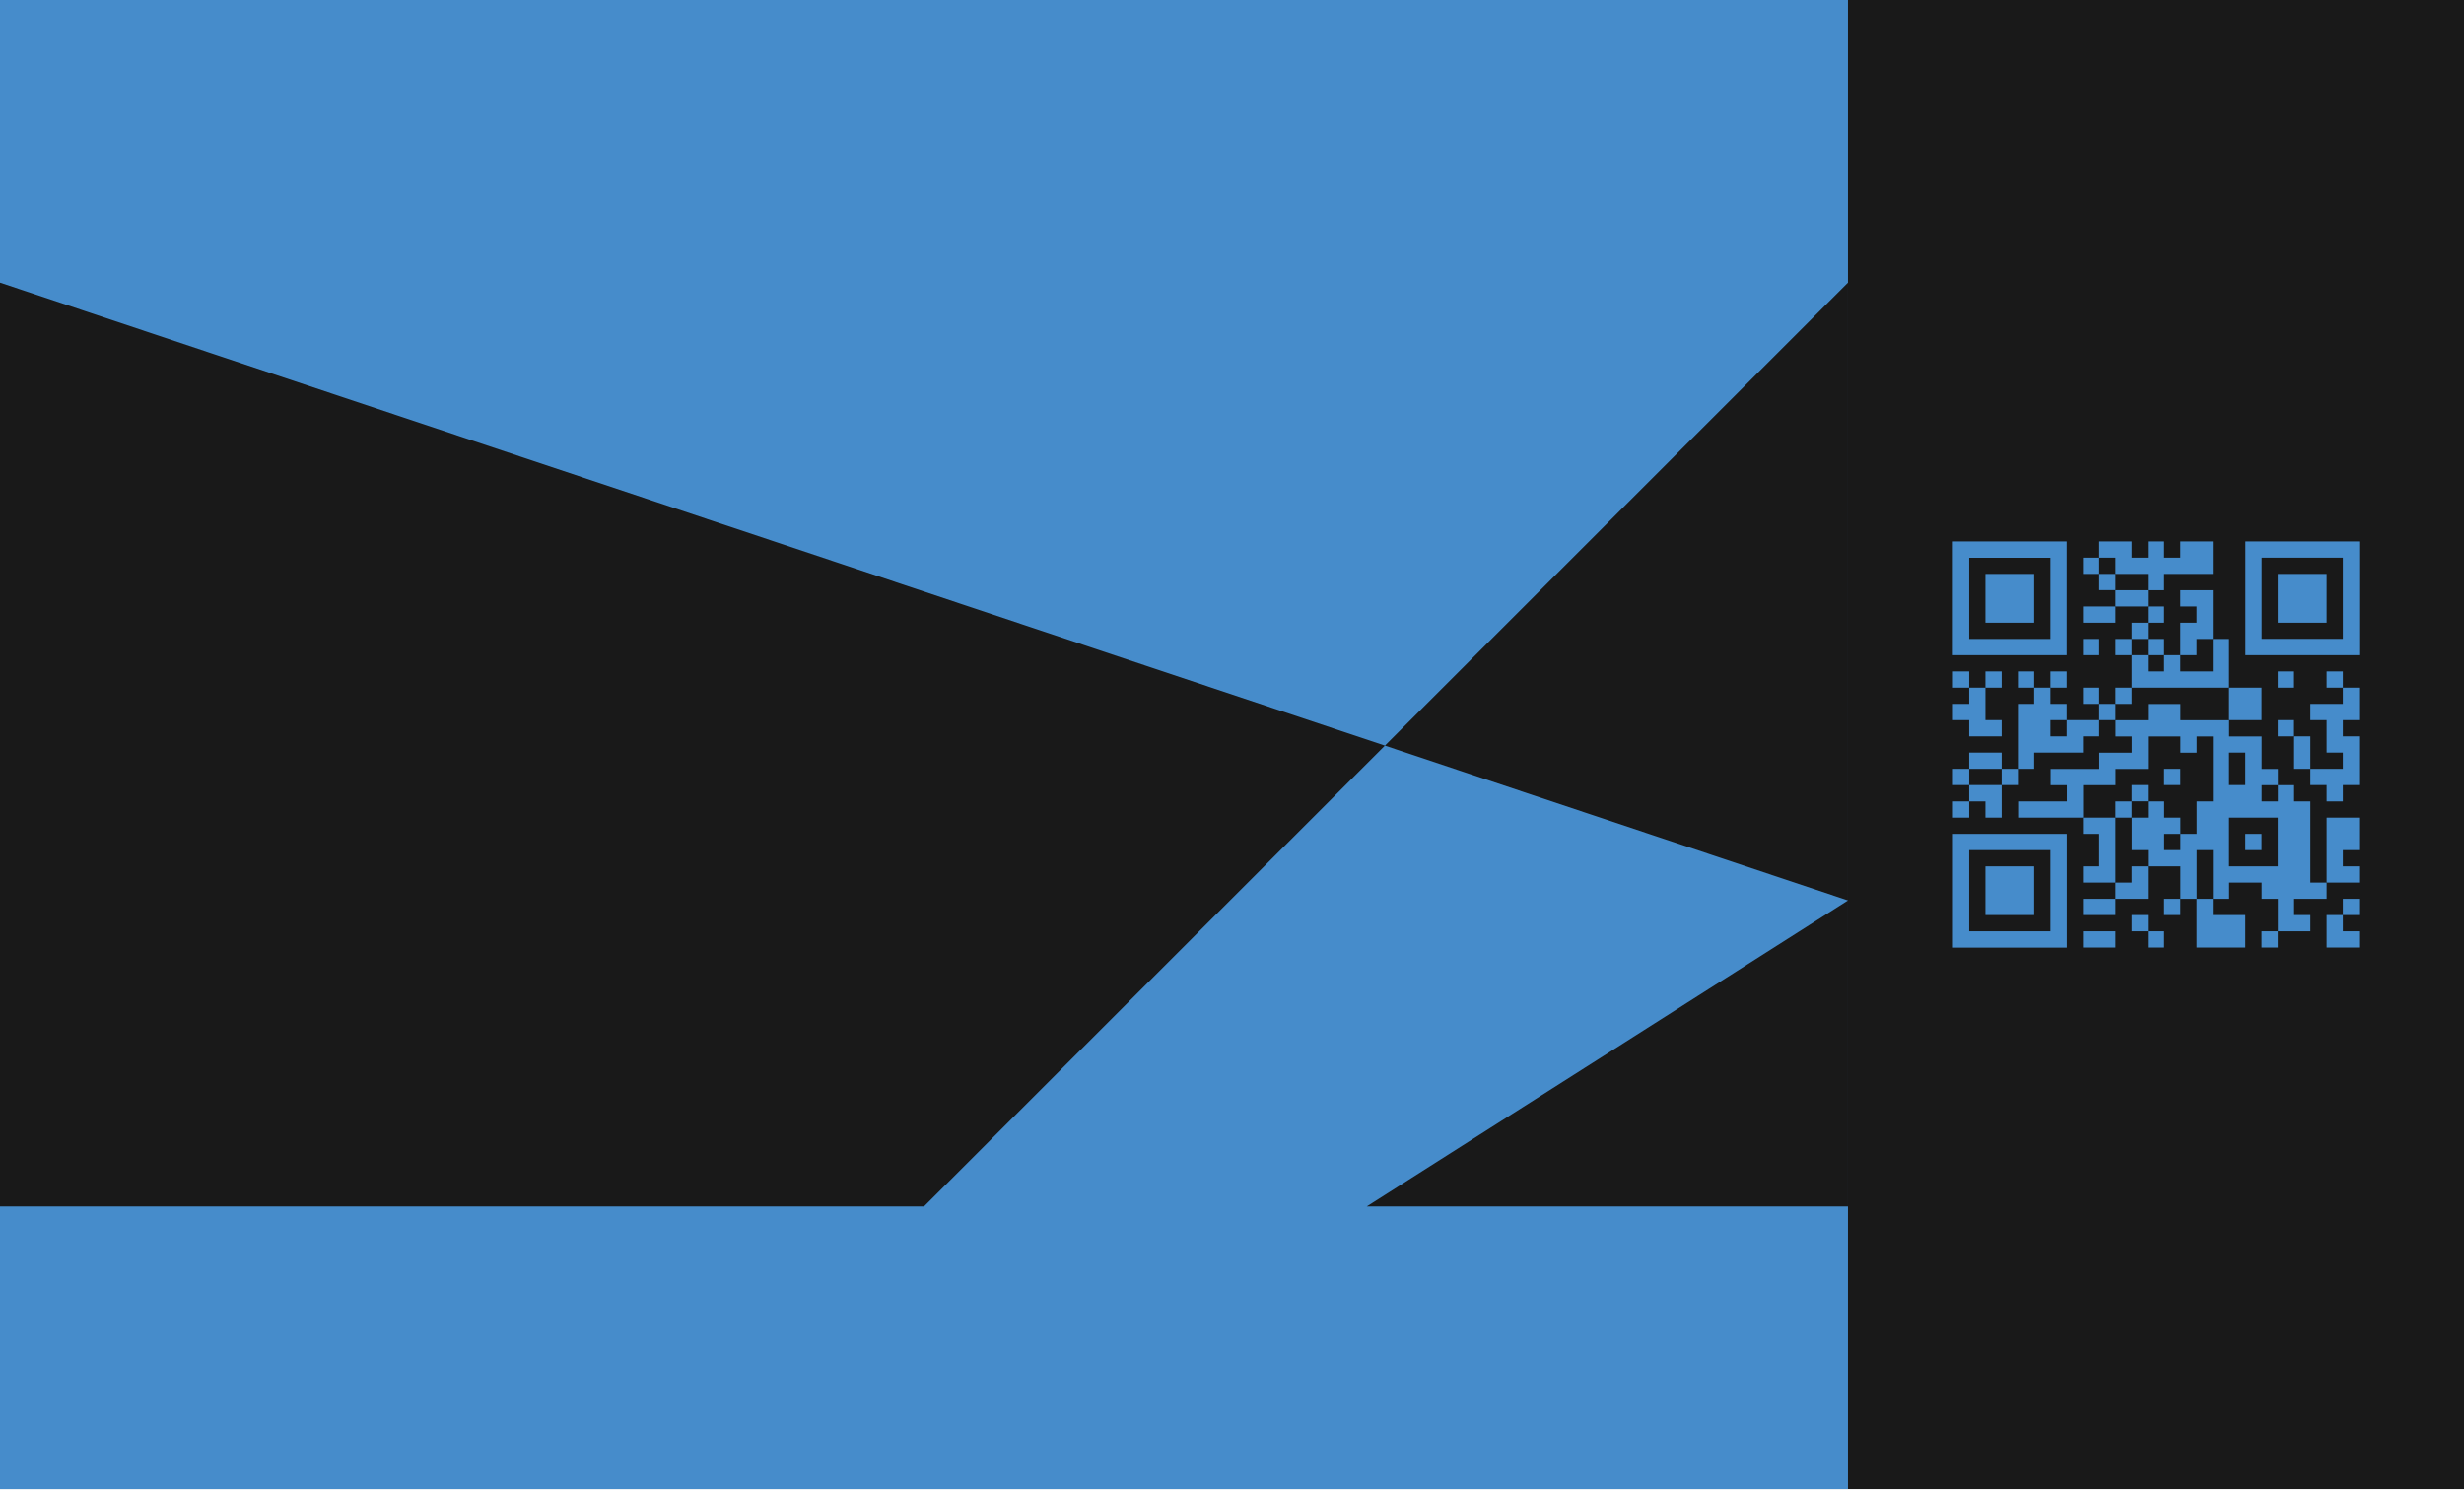
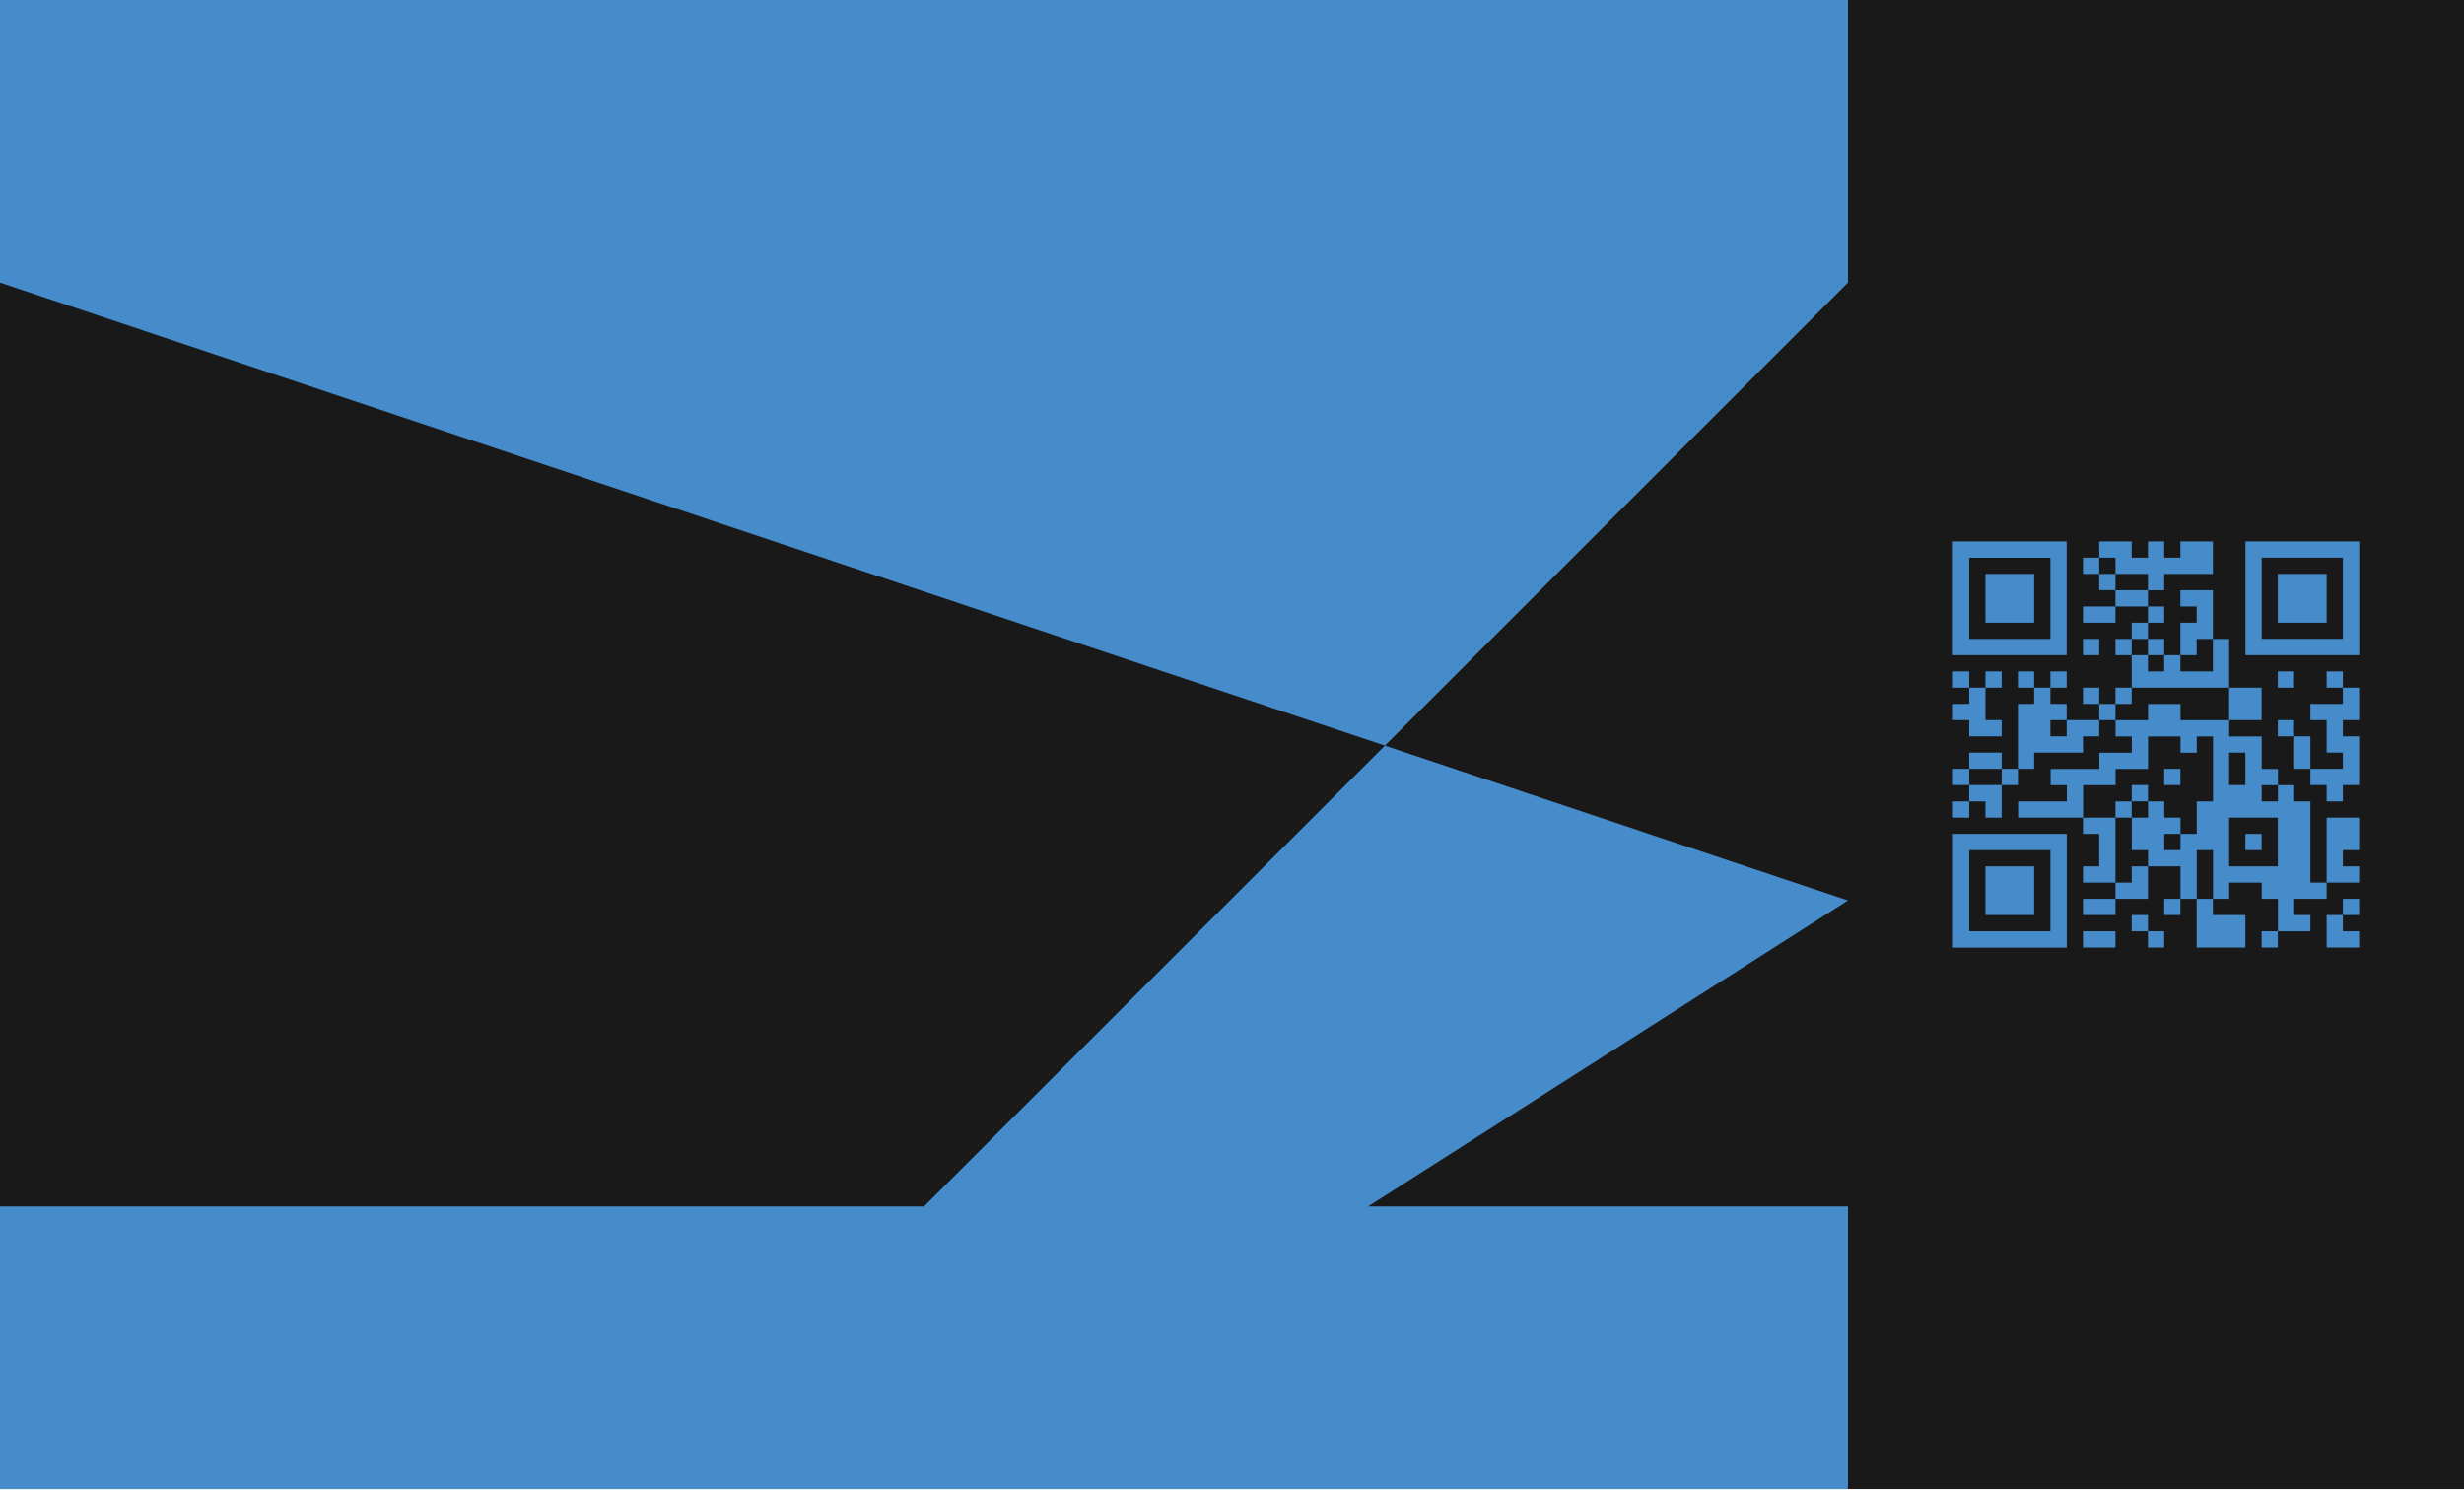
<svg xmlns="http://www.w3.org/2000/svg" id="_レイヤー_1" data-name="レイヤー 1" viewBox="0 0 257.95 155.91">
  <defs>
    <style>
      .cls-1 {
        fill: #468ccb;
      }

      .cls-2 {
        fill: #191919;
      }
    </style>
  </defs>
  <rect class="cls-2" x="0" width="257.95" height="155.91" />
  <g>
    <rect class="cls-1" width="193.46" height="155.91" />
-     <polygon class="cls-2" points="193.46 94.28 0 29.59 0 126.32 96.73 126.32 193.46 29.59 193.46 126.32 143.08 126.32 193.46 94.28" />
+     <polyline class="cls-2" points="193.46 94.28 0 29.59 0 126.32 96.73 126.32 193.46 29.59 193.46 126.32 143.22 126.32" />
  </g>
  <g>
    <path class="cls-1" d="M245.27,56.69h-10.2v11.91h11.91v-11.91h-1.7ZM245.27,60.09v6.8h-8.5v-8.5h8.5v1.7Z" />
    <rect class="cls-1" x="218.06" y="58.39" width="1.7" height="1.7" />
    <polygon class="cls-1" points="221.46 60.09 223.16 60.09 224.86 60.09 224.86 61.8 226.56 61.8 226.56 60.09 228.26 60.09 229.96 60.09 231.66 60.09 231.66 58.39 231.66 56.69 229.96 56.69 228.26 56.69 228.26 58.39 226.56 58.39 226.56 56.69 224.86 56.69 224.86 58.39 223.16 58.39 223.16 56.69 221.46 56.69 219.76 56.69 219.76 58.39 221.46 58.39 221.46 60.09" />
    <rect class="cls-1" x="219.76" y="60.09" width="1.7" height="1.7" />
    <polygon class="cls-1" points="240.17 60.09 238.46 60.09 238.46 61.8 238.46 63.5 238.46 65.2 240.17 65.2 241.87 65.2 243.57 65.2 243.57 63.5 243.57 61.8 243.57 60.09 241.87 60.09 240.17 60.09" />
    <polygon class="cls-1" points="223.16 61.8 221.46 61.8 221.46 63.5 223.16 63.5 224.86 63.5 224.86 61.8 223.16 61.8" />
    <polygon class="cls-1" points="211.25 65.2 212.95 65.2 212.95 63.5 212.95 61.8 212.95 60.09 211.25 60.09 209.55 60.09 207.85 60.09 207.85 61.8 207.85 63.5 207.85 65.2 209.55 65.2 211.25 65.2" />
    <polygon class="cls-1" points="218.06 63.5 218.06 65.2 219.76 65.2 221.46 65.2 221.46 63.5 219.76 63.5 218.06 63.5" />
    <rect class="cls-1" x="224.86" y="63.5" width="1.7" height="1.7" />
    <rect class="cls-1" x="223.16" y="65.2" width="1.7" height="1.7" />
    <path class="cls-1" d="M207.85,68.6h8.5v-11.91h-11.91v11.91h3.4ZM206.15,65.2v-6.8h8.5v8.5h-8.5v-1.7Z" />
    <rect class="cls-1" x="218.06" y="66.9" width="1.7" height="1.7" />
    <rect class="cls-1" x="221.46" y="66.9" width="1.7" height="1.7" />
    <rect class="cls-1" x="224.86" y="66.9" width="1.7" height="1.7" />
    <polygon class="cls-1" points="229.96 66.9 231.66 66.9 231.66 65.2 231.66 63.5 231.66 61.8 229.96 61.8 228.26 61.8 228.26 63.5 229.96 63.5 229.96 65.2 228.26 65.2 228.26 66.9 228.26 68.6 229.96 68.6 229.96 66.9" />
    <rect class="cls-1" x="204.45" y="70.3" width="1.7" height="1.7" />
    <rect class="cls-1" x="207.85" y="70.3" width="1.7" height="1.7" />
    <rect class="cls-1" x="211.25" y="70.3" width="1.7" height="1.7" />
    <rect class="cls-1" x="214.65" y="70.3" width="1.7" height="1.7" />
    <polygon class="cls-1" points="226.56 72 228.26 72 229.96 72 231.66 72 233.36 72 233.36 70.3 233.36 68.6 233.36 66.9 231.66 66.9 231.66 68.6 231.66 70.3 229.96 70.3 228.26 70.3 228.26 68.6 226.56 68.6 226.56 70.3 224.86 70.3 224.86 68.6 223.16 68.6 223.16 70.3 223.16 72 224.86 72 226.56 72" />
    <rect class="cls-1" x="238.46" y="70.3" width="1.7" height="1.7" />
    <rect class="cls-1" x="243.57" y="70.3" width="1.7" height="1.7" />
    <rect class="cls-1" x="218.06" y="72" width="1.7" height="1.7" />
    <rect class="cls-1" x="221.46" y="72" width="1.7" height="1.7" />
    <polygon class="cls-1" points="245.27 73.7 243.57 73.7 241.87 73.7 241.87 75.4 243.57 75.4 243.57 77.1 243.57 78.8 245.27 78.8 245.27 80.5 243.57 80.5 241.87 80.5 241.87 82.2 243.57 82.2 243.57 83.91 245.27 83.91 245.27 82.2 246.97 82.2 246.97 80.5 246.97 78.8 246.97 77.1 245.27 77.1 245.27 75.4 246.97 75.4 246.97 73.7 246.97 72 245.27 72 245.27 73.7" />
    <rect class="cls-1" x="219.76" y="73.7" width="1.7" height="1.7" />
    <polygon class="cls-1" points="233.36 75.4 235.06 75.4 236.76 75.4 236.76 73.7 236.76 72 235.06 72 233.36 72 233.36 73.7 233.36 75.4" />
    <polygon class="cls-1" points="206.15 77.1 207.85 77.1 209.55 77.1 209.55 75.4 207.85 75.4 207.85 73.7 207.85 72 206.15 72 206.15 73.7 204.45 73.7 204.45 75.4 206.15 75.4 206.15 77.1" />
    <polygon class="cls-1" points="216.35 75.4 216.35 77.1 214.65 77.1 214.65 75.4 216.35 75.4 216.35 73.7 214.65 73.7 214.65 72 212.95 72 212.95 73.7 211.25 73.7 211.25 75.4 211.25 77.1 211.25 78.8 211.25 80.5 212.95 80.5 212.95 78.8 214.65 78.8 216.35 78.8 218.06 78.8 218.06 77.1 219.76 77.1 219.76 75.4 218.06 75.4 216.35 75.4" />
    <rect class="cls-1" x="238.46" y="75.4" width="1.7" height="1.7" />
    <polygon class="cls-1" points="241.87 77.1 240.17 77.1 240.17 78.8 240.17 80.5 241.87 80.5 241.87 78.8 241.87 77.1" />
    <polygon class="cls-1" points="209.55 80.5 209.55 78.8 207.85 78.8 206.15 78.8 206.15 80.5 207.85 80.5 209.55 80.5" />
    <rect class="cls-1" x="204.45" y="80.5" width="1.7" height="1.7" />
    <rect class="cls-1" x="209.55" y="80.5" width="1.7" height="1.7" />
    <rect class="cls-1" x="226.56" y="80.5" width="1.7" height="1.7" />
    <polygon class="cls-1" points="206.15 82.2 206.15 83.91 207.85 83.91 207.85 85.61 209.55 85.61 209.55 83.91 209.55 82.2 207.85 82.2 206.15 82.2" />
    <rect class="cls-1" x="223.16" y="82.2" width="1.7" height="1.7" />
    <rect class="cls-1" x="204.45" y="83.91" width="1.7" height="1.7" />
    <rect class="cls-1" x="221.46" y="83.91" width="1.7" height="1.7" />
    <polygon class="cls-1" points="243.57 85.61 243.57 87.31 243.57 89.01 243.57 90.71 243.57 92.41 245.27 92.41 246.97 92.41 246.97 90.71 245.27 90.71 245.27 89.01 246.97 89.01 246.97 87.31 246.97 85.61 245.27 85.61 243.57 85.61" />
    <path class="cls-1" d="M212.95,87.31h-8.5v11.91h11.91v-11.91h-3.4ZM214.65,90.71v6.8h-8.5v-8.5h8.5v1.7Z" />
    <rect class="cls-1" x="235.06" y="87.31" width="1.7" height="1.7" />
    <polygon class="cls-1" points="221.46 89.01 221.46 87.31 221.46 85.61 219.76 85.61 218.06 85.61 218.06 87.31 219.76 87.31 219.76 89.01 219.76 90.71 218.06 90.71 218.06 92.41 219.76 92.41 221.46 92.41 221.46 90.71 221.46 89.01" />
    <polygon class="cls-1" points="209.55 90.71 207.85 90.71 207.85 92.41 207.85 94.11 207.85 95.81 209.55 95.81 211.25 95.81 212.95 95.81 212.95 94.11 212.95 92.41 212.95 90.71 211.25 90.71 209.55 90.71" />
    <polygon class="cls-1" points="223.16 92.41 221.46 92.41 221.46 94.11 223.16 94.11 224.86 94.11 224.86 92.41 224.86 90.71 223.16 90.71 223.16 92.41" />
    <path class="cls-1" d="M241.87,90.71v-6.8h-1.7v-1.7h-1.7v1.7h-1.7v-1.7h1.7v-1.7h-1.7v-3.4h-3.4v-1.7h-5.1v-1.7h-3.4v1.7h-3.4v1.7h1.7v1.7h-3.4v1.7h-5.1v1.7h1.7v1.7h-5.1v1.7h6.8v-3.4h3.4v-1.7h3.4v-3.4h3.4v1.7h1.7v-1.7h1.7v6.8h-1.7v3.4h-1.7v1.7h-1.7v-1.7h1.7v-1.7h-1.7v-1.7h-1.7v1.7h-1.7v3.4h1.7v1.7h3.4v3.4h1.7v-5.1h1.7v5.1h1.7v-1.7h3.4v1.7h1.7v3.4h3.4v-1.7h-1.7v-1.7h3.4v-1.7h-1.7v-1.7ZM233.36,80.5v-1.7h1.7v3.4h-1.7v-1.7ZM235.06,90.71h-1.7v-5.1h5.1v5.1h-3.4Z" />
    <polygon class="cls-1" points="218.06 94.11 218.06 95.81 219.76 95.81 221.46 95.81 221.46 94.11 219.76 94.11 218.06 94.11" />
    <rect class="cls-1" x="226.56" y="94.11" width="1.7" height="1.7" />
    <polygon class="cls-1" points="229.96 95.81 229.96 97.51 229.96 99.21 231.66 99.21 233.36 99.21 235.06 99.21 235.06 97.51 235.06 95.81 233.36 95.81 231.66 95.81 231.66 94.11 229.96 94.11 229.96 95.81" />
    <rect class="cls-1" x="245.27" y="94.11" width="1.7" height="1.7" />
    <rect class="cls-1" x="223.16" y="95.81" width="1.7" height="1.7" />
    <polygon class="cls-1" points="243.57 97.51 243.57 99.21 245.27 99.21 246.97 99.21 246.97 97.51 245.27 97.51 245.27 95.81 243.57 95.81 243.57 97.51" />
    <polygon class="cls-1" points="218.06 97.51 218.06 99.21 219.76 99.21 221.46 99.21 221.46 97.51 219.76 97.51 218.06 97.51" />
    <rect class="cls-1" x="224.86" y="97.51" width="1.7" height="1.7" />
    <rect class="cls-1" x="236.76" y="97.51" width="1.7" height="1.7" />
  </g>
</svg>
